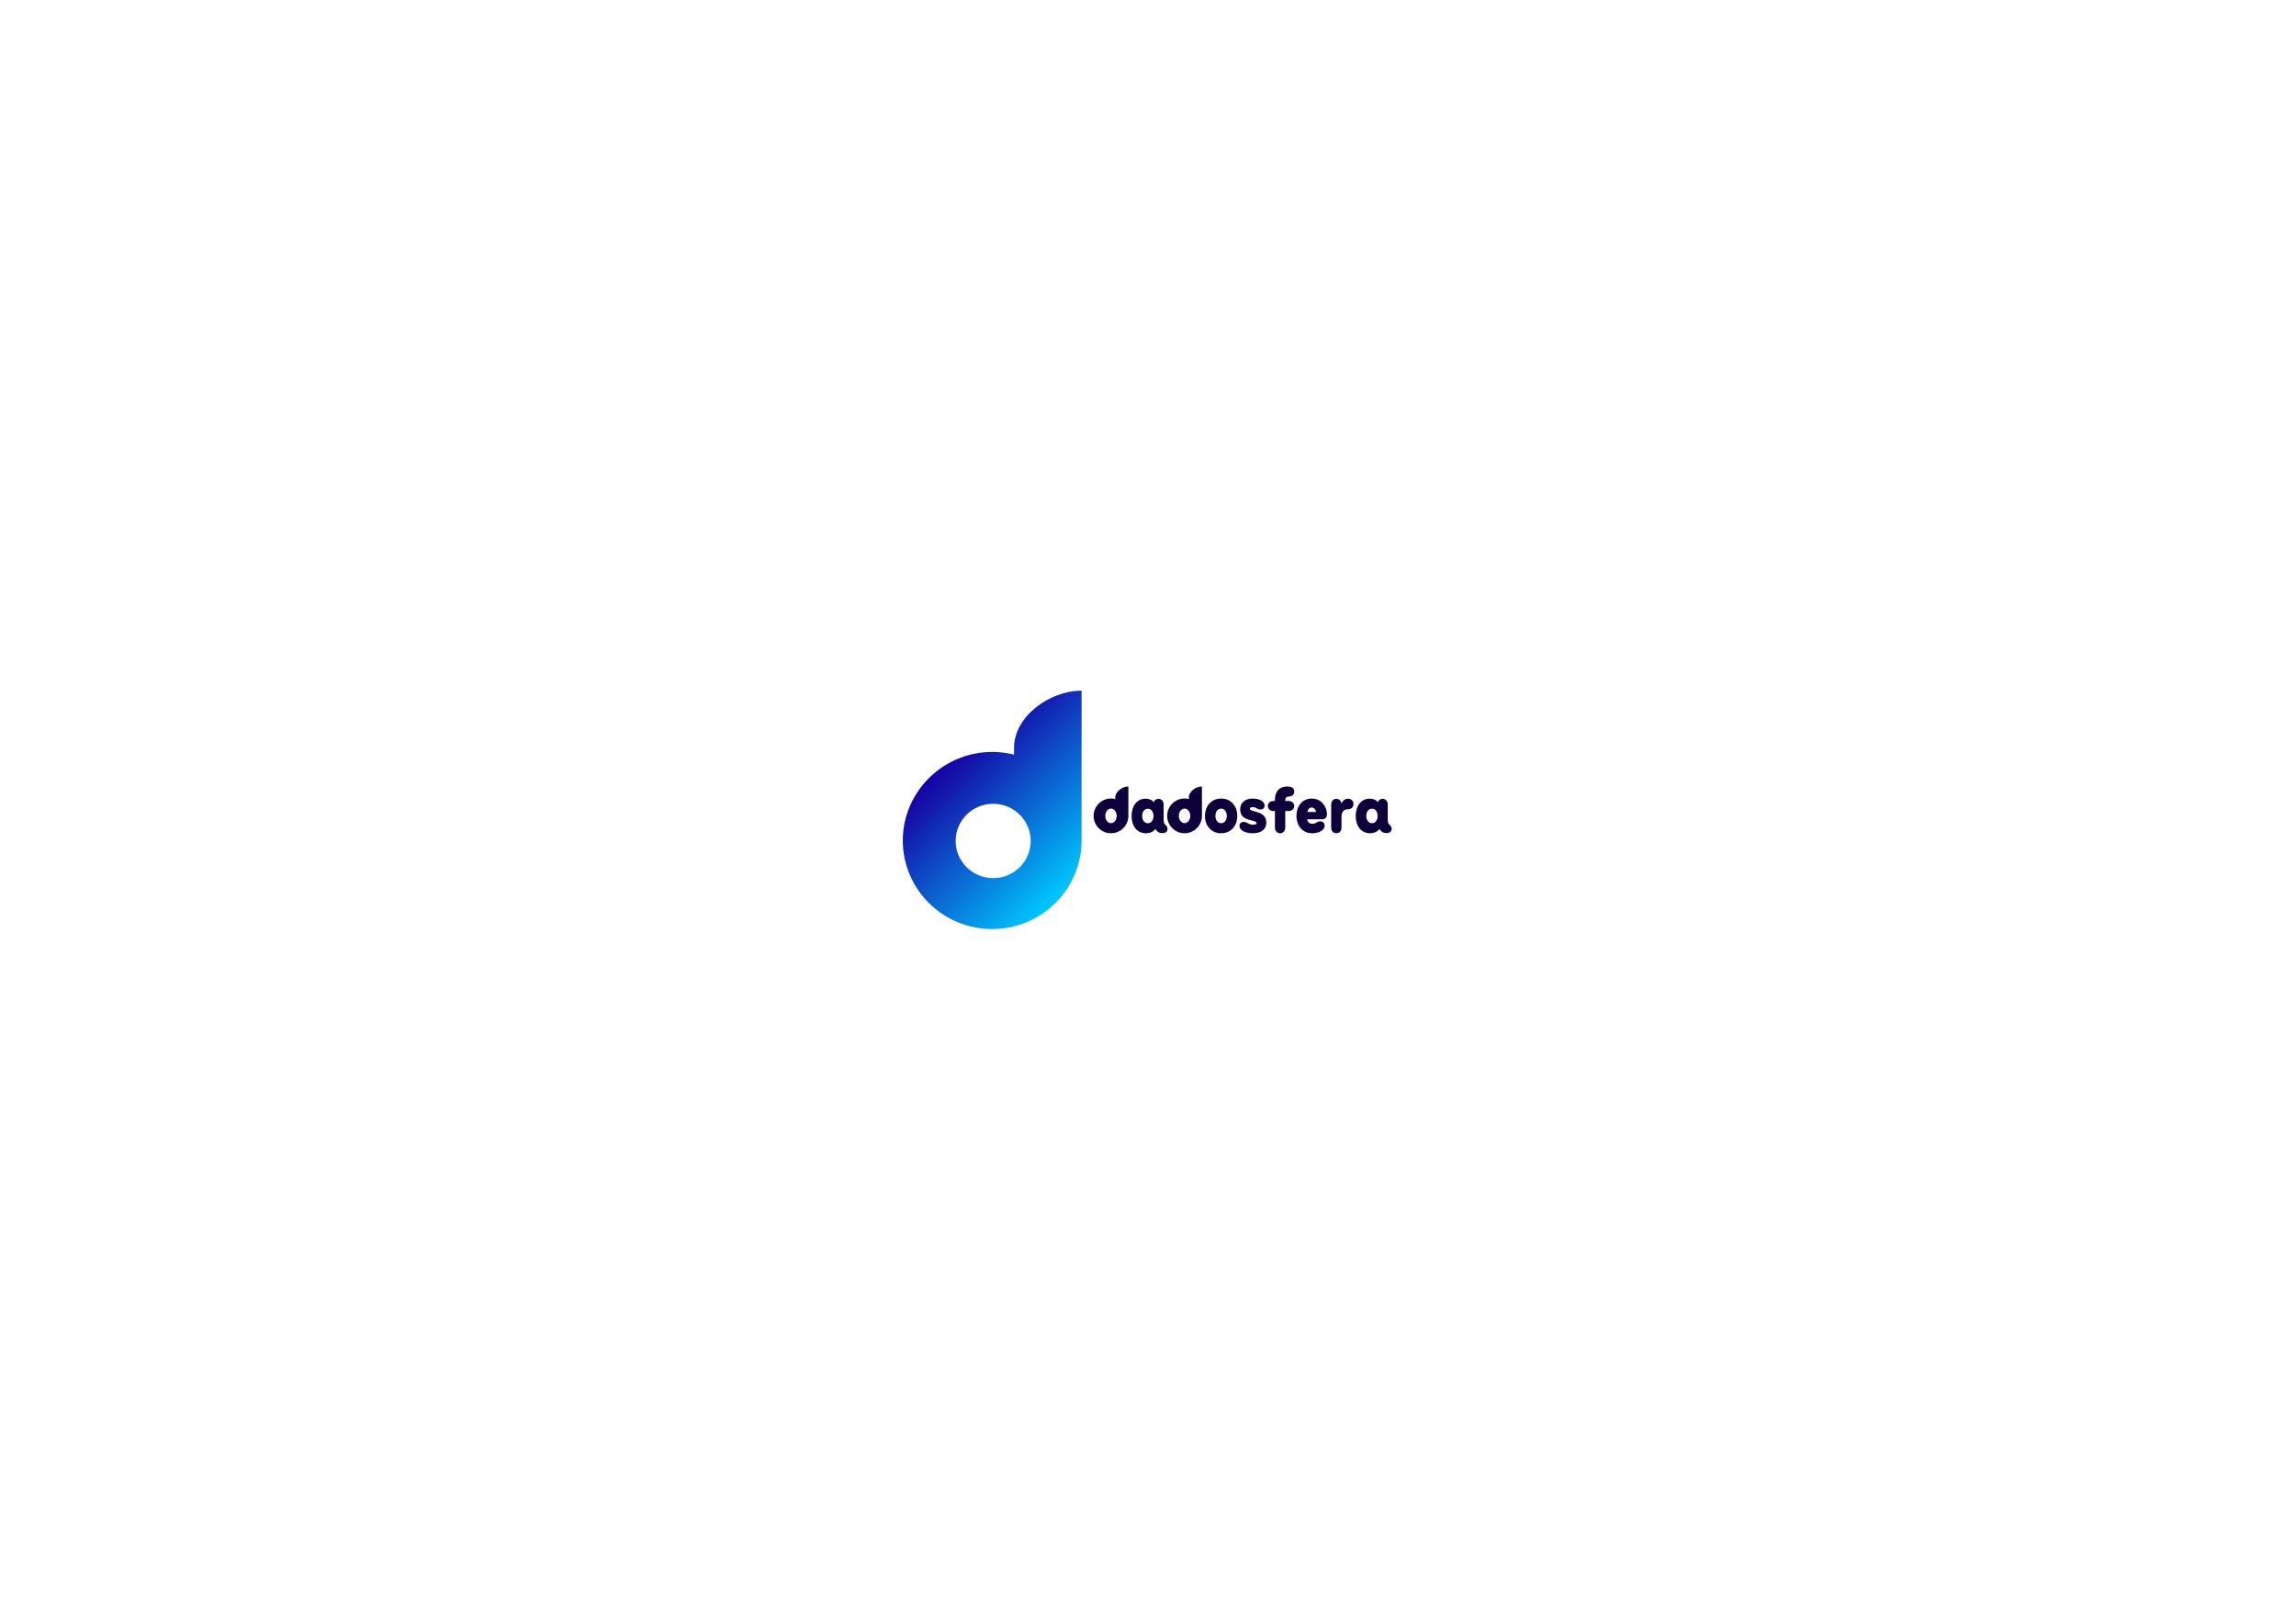
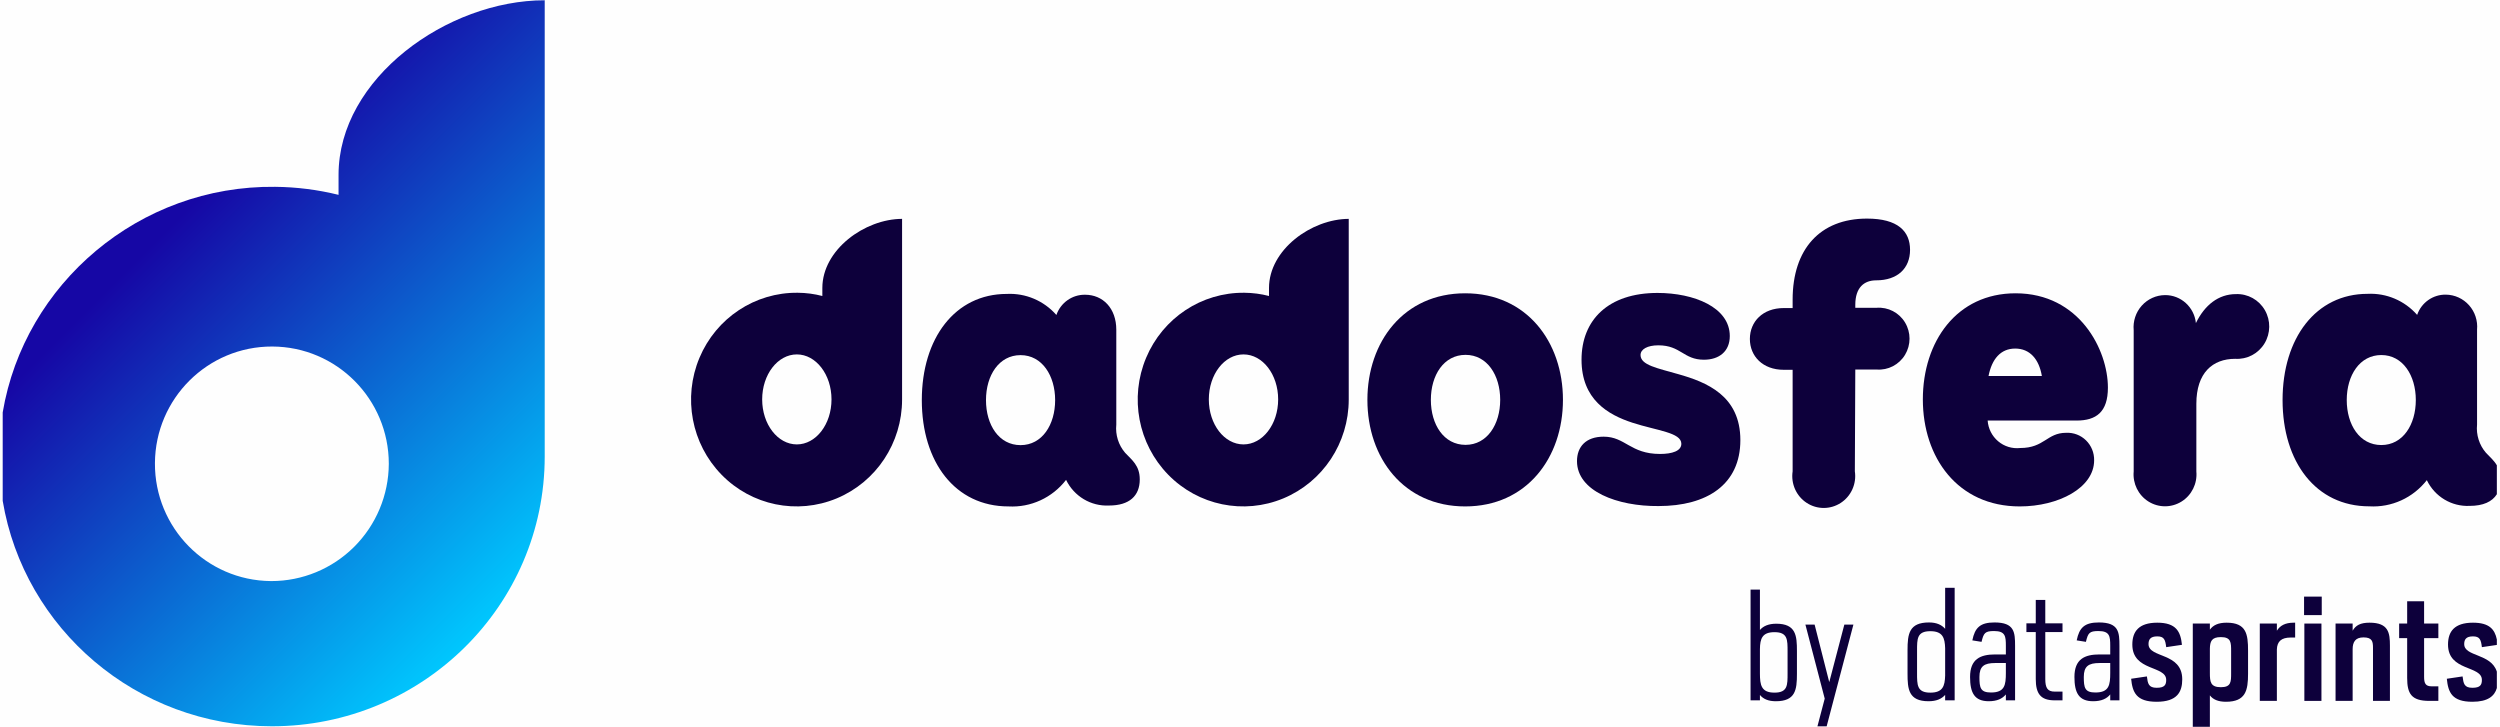
- <svg xmlns="http://www.w3.org/2000/svg" xml:space="preserve" width="210mm" height="148mm" version="1.1" style="shape-rendering:geometricPrecision; text-rendering:geometricPrecision; image-rendering:optimizeQuality; fill-rule:evenodd; clip-rule:evenodd" viewBox="0 0 21000 14800">
+ <svg xmlns="http://www.w3.org/2000/svg" xml:space="preserve" width="553.112mm" height="160.744mm" version="1.1" style="shape-rendering:geometricPrecision; text-rendering:geometricPrecision; image-rendering:optimizeQuality; fill-rule:evenodd; clip-rule:evenodd" viewBox="0 0 55311.2 16074.4">
  <defs>
    <style type="text/css">
   
-     .fil1 {fill:#0D003B;fill-rule:nonzero}
-     .fil0 {fill:url(#id0)}
+     .fil0 {fill:#FEFEFE}
+     .fil3 {fill:#0D003B;fill-rule:nonzero}
+     .fil2 {fill:#4E4E4E;fill-rule:nonzero}
+     .fil1 {fill:url(#id0)}
   
  </style>
-     <linearGradient id="id0" gradientUnits="userSpaceOnUse" x1="9909.49" y1="8004.76" x2="8762.63" y2="6854.53">
-       <stop offset="0" style="stop-opacity:1; stop-color:#00C8FF" />
-       <stop offset="0.49" style="stop-opacity:1; stop-color:#0B64D1" />
-       <stop offset="1" style="stop-opacity:1; stop-color:#1700A2" />
+     <linearGradient id="id0" gradientUnits="userSpaceOnUse" x1="12154.56" y1="12418.78" x2="3160.26" y2="3424.49">
+       <stop offset="0" style="stop-opacity:1; stop-color:#00C7FE" />
+       <stop offset="0.878" style="stop-opacity:1; stop-color:#1607A5" />
+       <stop offset="1" style="stop-opacity:1; stop-color:#1607A5" />
    </linearGradient>
  </defs>
  <g id="Camada_x0020_1">
-     <g id="_2542710691312">
-       <path class="fil0" d="M9892.6 6317.99c-292.15,0 -617.78,234.67 -617.78,524.14l0 0 0 60.67c-60.96,-15.15 -124.61,-23.59 -190.14,-24.35l0 0c-449.85,-5.22 -822.77,355.95 -827.34,801.65l0 0c-4.62,451.29 363.2,818.57 817.62,818.57 451.57,0 817.66,-362.72 817.66,-810.16l0 0c0,-10.79 0.41,-21.53 -0.01,-32.24l0 0 0.01 -3.06 0 -170 0 -251.13 0 -914.09 -0.02 0zm-1151.75 1374.77c0,-187.78 153.63,-339.99 343.14,-339.99l0 0c189.51,0 343.14,152.21 343.14,339.99l0 0c0,187.75 -153.63,339.98 -343.14,339.98l0 0c-189.51,0 -343.14,-152.23 -343.14,-339.98l0 0z" />
-       <g>
-         <path class="fil1" d="M12600.47 7463.99c0,-36.37 -19.45,-66.48 -52.06,-66.48 -32.62,0 -52.06,30.11 -52.06,66.48 0,36.39 19.44,66.51 52.06,66.51 32.61,0 52.06,-30.12 52.06,-66.51zm-70.26 158.08c-80.91,0 -130.46,-65.87 -130.46,-158.08 0,-92.2 50.17,-158.07 127.96,-158.07 30.72,0 57.7,10.67 74.65,31.37 6.89,-18.82 23.82,-30.11 43.27,-30.11 26.34,0 47.04,20.08 47.04,52.06l0 141.14c0,23.21 6.28,33.88 13.81,42.02 10.04,10.66 21.97,18.84 21.97,39.52 0,24.47 -15.69,38.89 -46.43,38.89 -31.38,0 -52.71,-15.05 -64.61,-38.25 -16.94,24.47 -48.31,39.51 -87.2,39.51z" />
-         <path class="fil1" d="M10550.61 7464.15c0,-36.38 -19.46,-66.48 -52.08,-66.48 -32.61,0 -52.06,30.1 -52.06,66.48 0,36.39 19.45,66.5 52.06,66.5 32.62,0 52.08,-30.11 52.08,-66.5zm-70.29 158.09c-80.89,0 -130.45,-65.88 -130.45,-158.09 0,-92.2 50.17,-158.07 127.96,-158.07 30.72,0 57.7,10.67 74.66,31.36 6.89,-18.81 23.82,-30.1 43.28,-30.1 26.34,0 47.02,20.07 47.02,52.06l0 141.14c0,23.21 6.28,33.88 13.81,42.03 10.05,10.65 21.97,18.83 21.97,39.51 0,24.47 -15.69,38.89 -46.43,38.89 -31.37,0 -52.7,-15.05 -64.6,-38.25 -16.93,24.47 -48.31,39.52 -87.22,39.52z" />
-         <path class="fil1" d="M10161.54 7529.99c-28.85,0 -52.24,-29.85 -52.24,-66.7 0,-36.83 23.39,-66.69 52.24,-66.69 28.84,0 52.22,29.86 52.22,66.69 0,36.85 -23.38,66.7 -52.22,66.7zm158.92 -335.56l0 0c-56.78,0 -120.08,46.03 -120.08,102.82l0 11.91c-11.84,-2.98 -24.23,-4.63 -36.96,-4.79 -87.44,-1.02 -159.93,69.84 -160.81,157.27 -0.9,88.54 70.6,160.59 158.93,160.59 87.77,0 158.92,-71.15 158.92,-158.94 0,-2.1 0.09,-4.22 0,-6.32l0 -0.6 0 -33.35 0 -49.28 0 -179.31z" />
-         <path class="fil1" d="M10834.36 7529.99c-28.85,0 -52.23,-29.85 -52.23,-66.7 0,-36.83 23.38,-66.69 52.23,-66.69 28.83,0 52.22,29.86 52.22,66.69 0,36.85 -23.39,66.7 -52.22,66.7zm158.92 -335.56l0 0c-56.79,0 -120.08,46.03 -120.08,102.82l0 11.91c-11.84,-2.98 -24.21,-4.63 -36.96,-4.79 -87.43,-1.02 -159.93,69.84 -160.81,157.27 -0.9,88.54 70.6,160.59 158.93,160.59 87.77,0 158.92,-71.15 158.92,-158.94 0,-2.1 0.09,-4.22 0,-6.32l0 -0.6 0 -33.35 0 -49.28 0 -179.31z" />
-         <path class="fil1" d="M11221.08 7463.69c0,-36.49 -19.5,-66.68 -52.21,-66.68 -32.72,0 -52.23,30.19 -52.23,66.68 0,36.5 19.51,66.69 52.23,66.69 32.71,0 52.21,-30.19 52.21,-66.69zm-200.07 0c0,-86.2 54.74,-158.55 147.86,-158.55 93.11,0 147.85,72.35 147.85,158.55 0,86.2 -54.74,158.55 -147.85,158.55 -93.12,0 -147.86,-72.35 -147.86,-158.55z" />
-         <path class="fil1" d="M11336.79 7554.92c0,-21.4 13.21,-36.5 39.64,-36.5 32.72,0 40.89,25.79 84.92,25.79 18.25,0 32.09,-4.4 32.09,-15.09 0,-16.98 -36.48,-19.5 -73.61,-31.45 -38.38,-11.96 -76.75,-34.6 -76.75,-93.12 0,-58.52 39.64,-99.4 114.5,-99.4 54.75,0 108.85,21.38 108.85,64.16 0,22.65 -15.74,35.24 -39.01,35.24 -30.83,0 -34.61,-21.4 -68.58,-21.4 -16.36,0 -27.05,5.67 -27.05,14.47 0,15.1 25.79,19.51 56.62,28.32 42.78,11.94 93.73,32.08 93.73,98.15 0,65.43 -50.33,98.14 -123.3,98.14 -61.03,0 -122.05,-22.65 -122.05,-67.31z" />
-         <path class="fil1" d="M11755.39 7570.01c0,32.09 -20.76,52.23 -47.18,52.23 -26.43,0 -47.19,-20.14 -47.19,-52.23l0 -151 -13.86 0c-31.45,0 -50.94,-20.13 -50.94,-45.93 0,-25.8 19.49,-45.92 50.94,-45.92l13.86 0 0 -12.59c0,-74.86 40.89,-120.16 111.98,-120.16 46.55,0 64.81,18.88 64.81,46.56 0,27.67 -18.87,45.29 -50.97,45.29 -18.23,0 -31.45,10.69 -31.45,36.5l0 4.4 32.08 0c30.21,0 50.34,20.76 50.34,45.92 0,24.55 -20.13,45.93 -50.34,45.93l-32.08 0 0 151z" />
-         <path class="fil1" d="M12037.15 7427.83c-4.41,-25.17 -18.26,-40.9 -39.64,-40.9 -21.38,0 -35.23,15.73 -39.62,40.9l79.26 0zm-32.72 107.59c36.49,0 40.26,-22.67 69.2,-22.67 27.07,0 42.17,19.52 42.17,40.91 0,40.89 -53.48,68.58 -112,68.58 -94.38,0 -145.97,-72.98 -145.97,-159.17 0,-86.19 50.97,-157.92 139.68,-157.92 96.26,0 139.04,84.3 139.04,140.3 0,36.49 -17.61,49.07 -47.19,49.07l-133.99 0c4.39,26.43 20.12,40.9 49.06,40.9z" />
-         <path class="fil1" d="M12329.58 7306.4c29.58,0 49.71,19.5 49.71,48.45 0,29.56 -22.02,47.81 -50.97,47.81 -33.97,0 -58.5,20.76 -58.5,66.68l0 100.67c0,32.09 -20.76,52.23 -47.19,52.23 -26.43,0 -47.18,-20.14 -47.18,-52.23l0 -210.14c0,-32.08 20.75,-52.21 47.18,-52.21 25.79,0 43.4,18.88 46.55,41.52 13.21,-26.43 33.98,-42.78 60.4,-42.78z" />
-       </g>
+     <rect class="fil0" x="-5" y="6.15" width="55311.21" height="16074.36" />
+     <g id="_2542655410320">
+       <path class="fil1" d="M59.7 9124.6l0 1956.68c473.36,2829.03 2959.31,4987.18 5955.45,4987.18l0 0c3333.57,0 6036.37,-2672.18 6036.37,-5967.55l0 0 0 -237.91 0 -9854.17 0 -2.68c-2157.48,0 -4561.3,1728.47 -4561.3,3860.9l0 0 0 443.87c-459.17,-113.53 -929.99,-173.11 -1403.03,-177.55l0 0c-3006.69,-35.35 -5548.17,2141.92 -6027.49,4991.23zm5932.42 3731.4c-1425.9,-12.7 -2572.74,-1180.11 -2564.2,-2610.28l0 0c8.64,-1430.09 1169.35,-2583.59 2595.24,-2579.11l0 0c1425.89,4.55 2579.33,1165.43 2578.9,2595.55l0 0c-3.14,691.1 -279.88,1352.62 -769.36,1839.03l0 0c-486.69,483.66 -1143.95,754.84 -1828.73,754.84l0 0c-3.95,0 -7.9,0 -11.85,-0.03l0 0z" />
+       <path class="fil2" d="M17024.66 7906.65l87.1 118.6c6.53,9.2 13.67,15.6 25.91,15.6 14.49,0 23.87,-9.2 23.87,-22.6 0,-9.2 -3.67,-17 -7.96,-22.6l-94.24 -127 86.9 -121.4c4.49,-5.6 7.96,-13.4 7.96,-22.6 0,-13.4 -9.39,-22.6 -23.67,-22.6 -12.24,0 -19.38,6.4 -25.91,15.6l-77.11 108.6 -79.76 -108.6c-6.53,-9.2 -13.67,-15.6 -25.91,-15.6 -14.48,0 -23.87,9.2 -23.87,22.6 0,9.2 3.67,17 7.96,22.6l87.11 117.2 -94.25 131.2c-4.29,5.6 -7.96,13.4 -7.96,22.6 0,13.4 9.39,22.6 23.87,22.6 12.04,0 19.38,-6.4 25.91,-15.6l84.05 -118.6z" />
+       <path class="fil3" d="M52418.12 11202.36c-1179.94,0 -1917.42,-979.7 -1917.42,-2351.69 0,-1371.98 737.48,-2349.7 1880.02,-2349.7 416.63,-21.03 820.18,150.31 1097.35,465.95 94.16,-272.42 350.21,-453.04 635.22,-448.03 195.79,1.94 381.81,86.78 512.97,233.96 131.13,147.18 195.47,343.25 177.31,540.67l0 2098.77c-22.72,227.01 48.5,453.39 196.67,625.26 83.97,89.55 176.82,167.5 241.25,276.81l0 640.19c-103.19,166.09 -304.3,257.86 -601.15,257.86 -400.02,19.26 -772.87,-204.79 -947.92,-569.53 -305.75,392.43 -781.51,608.79 -1274.3,579.48zm1030.46 -2351.69c0,-541.61 -285.15,-995.64 -763.02,-995.64 -477.91,0 -765,448.07 -765,995.64 0,547.58 285.15,995.64 765,995.64 479.88,0 763.02,-454.02 763.02,-995.64z" />
+       <path class="fil3" d="M22312.01 11204.35c-1179.94,0 -1917.42,-979.7 -1917.42,-2351.69 0,-1371.98 737.48,-2349.7 1880.06,-2349.7 416.6,-21.03 820.17,150.32 1097.35,465.95 94.62,-272.03 350.38,-452.44 635.18,-448.03 393.31,0 690.28,298.7 690.28,774.63l0 2098.77c-22.72,227.01 48.47,453.39 196.64,625.26 147.49,157.31 322.54,278.77 322.54,587.45 0,364.38 -230.12,577.43 -680.44,577.43 -400.01,19.4 -773.22,-203.59 -949.85,-567.48 -304.31,395.11 -780.24,614.5 -1274.34,587.41zm1032.44 -2351.69c0,-539.63 -287.13,-995.63 -765,-995.63 -477.87,0 -765,448.02 -765,995.63 0,547.58 285.19,995.65 765,995.65 479.85,0 765,-454.03 765,-995.65z" />
+       <path class="fil3" d="M19963.93 4842.25l0 0c-833.82,0 -1769.92,684.99 -1769.92,1529.29l0 177.23c-177.34,-46.24 -359.62,-70.3 -542.75,-71.68 -946.57,-11.32 -1806.18,557.35 -2176.18,1439.62 -369.99,882.28 -177.13,1903.43 488.28,2585.25 665.38,681.78 1671.54,889.14 2547.2,525 875.63,-364.14 1447.41,-1227.74 1447.48,-2186.27l0 -3998.44 5.89 0zm-2334.33 4990.1c-422.8,0 -766.94,-444.04 -766.94,-995.61 0,-551.59 344.14,-995.63 766.94,-995.63 422.84,0 766.98,444.04 766.98,995.63 0,551.57 -344.14,995.61 -766.98,995.61z" />
+       <path class="fil3" d="M29845.9 4842.25l0 0c-833.83,0 -1769.89,684.99 -1769.89,1529.29l0 177.23c-177.41,-46.1 -359.65,-70.2 -542.78,-71.68 -946.57,-11.32 -1806.15,557.35 -2176.14,1439.62 -369.99,882.28 -177.16,1903.43 488.24,2585.25 665.37,681.78 1671.53,889.14 2547.2,525 875.66,-364.14 1447.41,-1227.74 1447.48,-2186.27l0 -3998.44 5.89 0zm-2334.3 4990.1c-424.77,0 -766.97,-444.04 -766.97,-995.61 0,-551.59 342.2,-995.63 766.97,-995.63 424.78,0 766.94,444.04 766.94,995.63 0,551.57 -344.13,995.61 -766.94,995.61z" />
+       <path class="fil3" d="M30252.98 8846.68c0,-1282.37 802.36,-2357.64 2163.23,-2357.64 1360.84,0 2163.2,1075.27 2163.2,2357.64 0,1282.38 -804.3,2357.68 -2163.2,2357.68 -1358.9,0 -2163.23,-1071.31 -2163.23,-2357.68zm2938.04 0c0,-543.59 -287.09,-995.64 -766.94,-995.64 -479.85,0 -766.98,448.07 -766.98,995.64 0,547.58 287.13,995.64 766.98,995.64 479.85,0 766.94,-454.02 766.94,-995.64z" />
+       <path class="fil3" d="M34890.14 10202.73c0,-318.59 196.68,-541.62 589.99,-541.62 479.81,0 589.95,382.34 1246.79,382.34 269.41,0 471.98,-65.72 471.98,-225.03 0,-250.9 -536.9,-288.72 -1081.62,-465.95 -544.72,-177.24 -1126.84,-515.73 -1126.84,-1393.89 0,-878.13 589.95,-1477.5 1681.41,-1477.5 804.33,0 1598.82,316.58 1598.82,953.8 0,336.52 -232.06,523.7 -572.28,523.7 -454.27,0 -509.34,-318.59 -1008.83,-318.59 -239.93,0 -393.32,85.62 -393.32,215.05 0,225 379.52,290.72 831.85,422.13 629.29,177.23 1376.58,475.93 1376.58,1459.61 0,983.69 -737.45,1459.59 -1811.2,1459.59 -906.57,7.97 -1803.33,-328.55 -1803.33,-993.64z" />
+       <path class="fil3" d="M41037.62 10427.75c41.06,274.14 -80.44,547.19 -310.41,697.69 -230.01,150.53 -525.78,150.53 -755.76,0 -229.97,-150.5 -351.47,-423.55 -310.44,-697.69l0 -2246.13 -196.64 0c-462.14,0 -749.27,-298.69 -749.27,-683.01 0,-384.31 287.13,-683.01 749.27,-683.01l196.64 0 0 -187.19c0,-1113.12 601.77,-1792.14 1646.02,-1792.14 682.42,0 951.82,280.77 951.82,690.98 0,410.18 -277.27,675.04 -749.25,675.04 -267.48,0 -462.14,159.28 -462.14,541.62l0 65.69 471.95 0c253.29,-19.58 496.06,106.15 628.64,325.54 132.53,219.43 132.53,495.55 0,714.94 -132.58,219.43 -375.35,345.16 -628.64,325.55l-471.95 0 -9.84 2252.12z" />
+       <path class="fil3" d="M44695.42 9912.01c536.86,0 589.98,-336.51 1016.7,-336.51 163.59,-8.33 323.25,52.56 440.73,168.13 117.47,115.57 182.24,275.38 178.75,441.19 0,607.34 -786.62,1019.52 -1646.02,1019.52 -1376.58,0 -2143.55,-1085.25 -2143.55,-2367.63 0,-1282.34 749.26,-2347.69 2051.12,-2347.69 1413.97,0 2043.25,1252.5 2043.25,2086.85 0,541.62 -259.57,728.8 -694.19,728.8l-1966.56 0c12.84,178.44 96.76,343.92 232.51,458.47 135.72,114.51 311.61,168.28 487.26,148.87zm479.85 -1592.99c-62.94,-374.37 -267.44,-607.34 -589.99,-607.34 -322.51,0 -517.21,232.97 -589.95,607.34l1179.94 0z" />
+       <path class="fil3" d="M49470.23 6506.95c261.41,-10.23 507.09,126.29 638.85,355.07 131.87,228.78 128.37,512.52 -9.07,737.87 -137.44,225.39 -386.4,355.64 -647.52,338.77 -499.46,0 -859.37,308.65 -859.37,995.64l0 1497.43c24.31,266.24 -102.27,523.45 -326.78,664.18 -224.54,140.72 -508.31,140.72 -732.82,0 -224.51,-140.73 -351.09,-397.94 -326.81,-664.18l0 -3126.27c-18.17,-198.26 46.6,-395.18 178.54,-542.78 131.97,-147.64 319.01,-232.45 515.65,-233.82 350.91,-1.91 645.97,265.92 682.41,619.26 194.74,-400.22 499.47,-641.17 886.92,-641.17z" />
+       <path class="fil3" d="M43035.32 14947.63l0 -606.1c-6.7,-229.34 -53.48,-376.77 -327.48,-376.77 -297.39,0 -294.04,170.36 -294.04,432.44l0 491.45c0,265.39 -3.35,435.75 294.04,435.75 274,0 320.78,-144.14 327.48,-376.77zm0 425.91c-80.22,91.73 -197.16,140.87 -367.59,140.87 -444.43,0 -464.47,-271.92 -464.47,-612.64l0 -517.66c0,-357.12 33.41,-612.67 474.52,-612.67 167.08,0 280.67,52.42 357.54,140.9l0 -907.56 210.51 0 0 2489.98 -210.51 0 0 -121.22z" />
+       <path class="fil3" d="M44378.64 14888.65l0 -219.5 -237.24 0c-243.95,0 -347.52,72.07 -347.52,307.97 0,242.43 23.39,344 257.28,344 304.09,0 327.48,-167.08 327.48,-432.47zm-791.95 88.47c0,-393.17 223.87,-498.01 554.71,-498.01l237.24 0 0 -190.01c0,-209.69 -10.02,-327.62 -260.63,-327.62 -200.52,0 -230.58,42.58 -277.35,239.14l-203.84 -32.73c56.8,-281.77 173.74,-396.46 491.21,-396.46 441.08,0 454.45,216.26 454.45,517.67l0 1205.65 -203.84 0 0 -131.02c-76.87,95.01 -197.17,150.67 -377.61,150.67 -317.43,0 -414.34,-186.72 -414.34,-537.28z" />
+       <path class="fil3" d="M44833.14 13791.1l207.19 0 0 -517.67 210.5 0 0 517.67 380.96 0 0 193.29 -380.96 0 0 1038.57c0,196.61 50.13,278.49 207.18,278.49l173.78 0 0 193.32 -173.78 0c-310.76,0 -417.68,-147.43 -417.68,-471.81l0 -1038.57 -207.19 0 0 -193.29z" />
+       <path class="fil3" d="M46687.75 14888.65l0 -219.5 -237.24 0c-243.95,0 -347.53,72.07 -347.53,307.97 0,242.43 23.39,344 257.32,344 304.06,0 327.45,-167.08 327.45,-432.47zm-791.95 88.47c0,-393.17 223.87,-498.01 554.71,-498.01l237.24 0 0 -190.01c0,-209.69 -10.02,-327.62 -260.63,-327.62 -200.49,0 -230.58,42.58 -277.36,239.14l-203.83 -32.73c56.79,-281.77 173.74,-396.46 491.2,-396.46 441.12,0 454.45,216.26 454.45,517.67l0 1205.65 -203.83 0 0 -131.02c-76.84,95.01 -197.13,150.67 -377.58,150.67 -317.46,0 -414.37,-186.72 -414.37,-537.28z" />
+       <path class="fil3" d="M47150.36 15017.14l348.4 -51.55c19.72,157.87 36.16,251.32 216.93,251.32 174.2,0 210.32,-64.45 210.32,-173.99 0,-325.47 -749.37,-183.69 -749.37,-783.02 0,-286.78 141.36,-483.34 552.2,-483.34 417.41,0 516.01,196.56 545.58,489.79l-348.41 51.54c-19.72,-164.32 -46,-238.44 -197.17,-238.44 -154.48,0 -193.92,70.88 -193.92,170.78 0,315.77 746.06,177.24 746.06,779.78 0,273.9 -108.45,496.25 -565.29,496.25 -453.57,0 -535.73,-209.44 -565.33,-509.12z" />
+       <path class="fil3" d="M49362.37 14891.47l0 -483.34c0,-193.36 0,-312.56 -226.76,-312.56 -207.08,0 -239.96,96.66 -243.24,257.77l0 538.13c0,193.36 13.15,312.56 243.24,312.56 226.76,0 226.76,-119.2 226.76,-312.56zm-848.01 -1095.59l378.01 0 0 135.36c72.28,-99.9 184.04,-154.69 371.4,-154.69 437.13,0 473.29,257.81 473.29,618.7l0 509.1c0,367.34 -49.32,621.91 -489.73,621.91 -174.2,0 -285.93,-51.54 -354.96,-141.78l0 696.03 -378.01 0 0 -2284.63z" />
+       <path class="fil3" d="M49996.72 13795.89l377.97 0 0 157.91c69.04,-109.58 177.52,-177.24 374.68,-177.24l29.6 0 0 328.68 -98.6 0c-203.76,0 -299.08,83.75 -305.68,260.99l0 1140.71 -377.97 0 0 -1711.05z" />
+       <path class="fil3" d="M50982.75 13795.9l377.97 0 0 1711.05 -377.97 0 0 -1711.05zm-6.56 -596.12l391.13 0 0 409.22 -391.13 0 0 -409.22z" />
+       <path class="fil3" d="M51673 13795.89l377.97 0 0 157.91c69.04,-119.24 170.92,-177.24 374.68,-177.24 420.73,0 450.29,225.57 450.29,509.13l0 1221.25 -374.65 0 0 -1172.92c0,-135.33 -13.16,-232.02 -210.36,-232.02 -177.52,0 -239.96,99.9 -239.96,261.02l0 1143.92 -377.97 0 0 -1711.05z" />
+       <path class="fil3" d="M53079.74 13795.89l177.49 0 0 -493 374.68 0 0 493 315.53 0 0 322.23 -315.53 0 0 857.11c0,145.03 32.88,209.48 167.61,209.48l147.92 0 0 322.23 -200.49 0c-400.97,0 -489.72,-164.36 -489.72,-509.13l0 -879.69 -177.49 0 0 -322.23z" />
+       <path class="fil3" d="M54134.77 15017.14l348.4 -51.55c19.72,157.87 36.16,251.32 216.93,251.32 174.2,0 210.32,-64.45 210.32,-173.99 0,-325.47 -749.37,-183.69 -749.37,-783.02 0,-286.78 141.36,-483.34 552.21,-483.34 358.5,0 481.83,145 528.23,371.72l0 120.64 -331.07 48.97c-19.72,-164.32 -46,-238.44 -197.16,-238.44 -154.49,0 -193.93,70.88 -193.93,170.78 0,281.94 594.73,201.76 722.16,610.24l0 361.98c-51.75,178.43 -198.35,303.81 -541.39,303.81 -453.57,0 -535.73,-209.44 -565.33,-509.12z" />
+       <path class="fil3" d="M39549.1 14898.68l0 -483.62c0,-261.13 3.28,-428.77 -289.42,-428.77 -272.88,0 -318.95,145.06 -322.23,373.98l0 538.41c0,257.92 29.6,425.56 322.23,425.56 292.7,0 289.42,-167.64 289.42,-425.56zm-818.8 -1853.85l207.15 0 0 893.09c75.63,-87.06 190.75,-138.67 361.7,-138.67 437.38,0 457.13,267.61 457.13,602.93l0 509.38c0,351.43 -32.88,602.93 -466.97,602.93 -164.39,0 -276.23,-48.37 -351.86,-138.68l0 119.31 -207.15 0 0 -2450.29z" />
+       <polygon class="fil3" points="40371.06,15456.42 39943.6,13818.62 40147.47,13818.62 40469.77,15085.66 40473.05,15085.66 40805.15,13818.62 41005.78,13818.62 40413.89,16069.02 40209.91,16069.02 " />
    </g>
  </g>
</svg>
